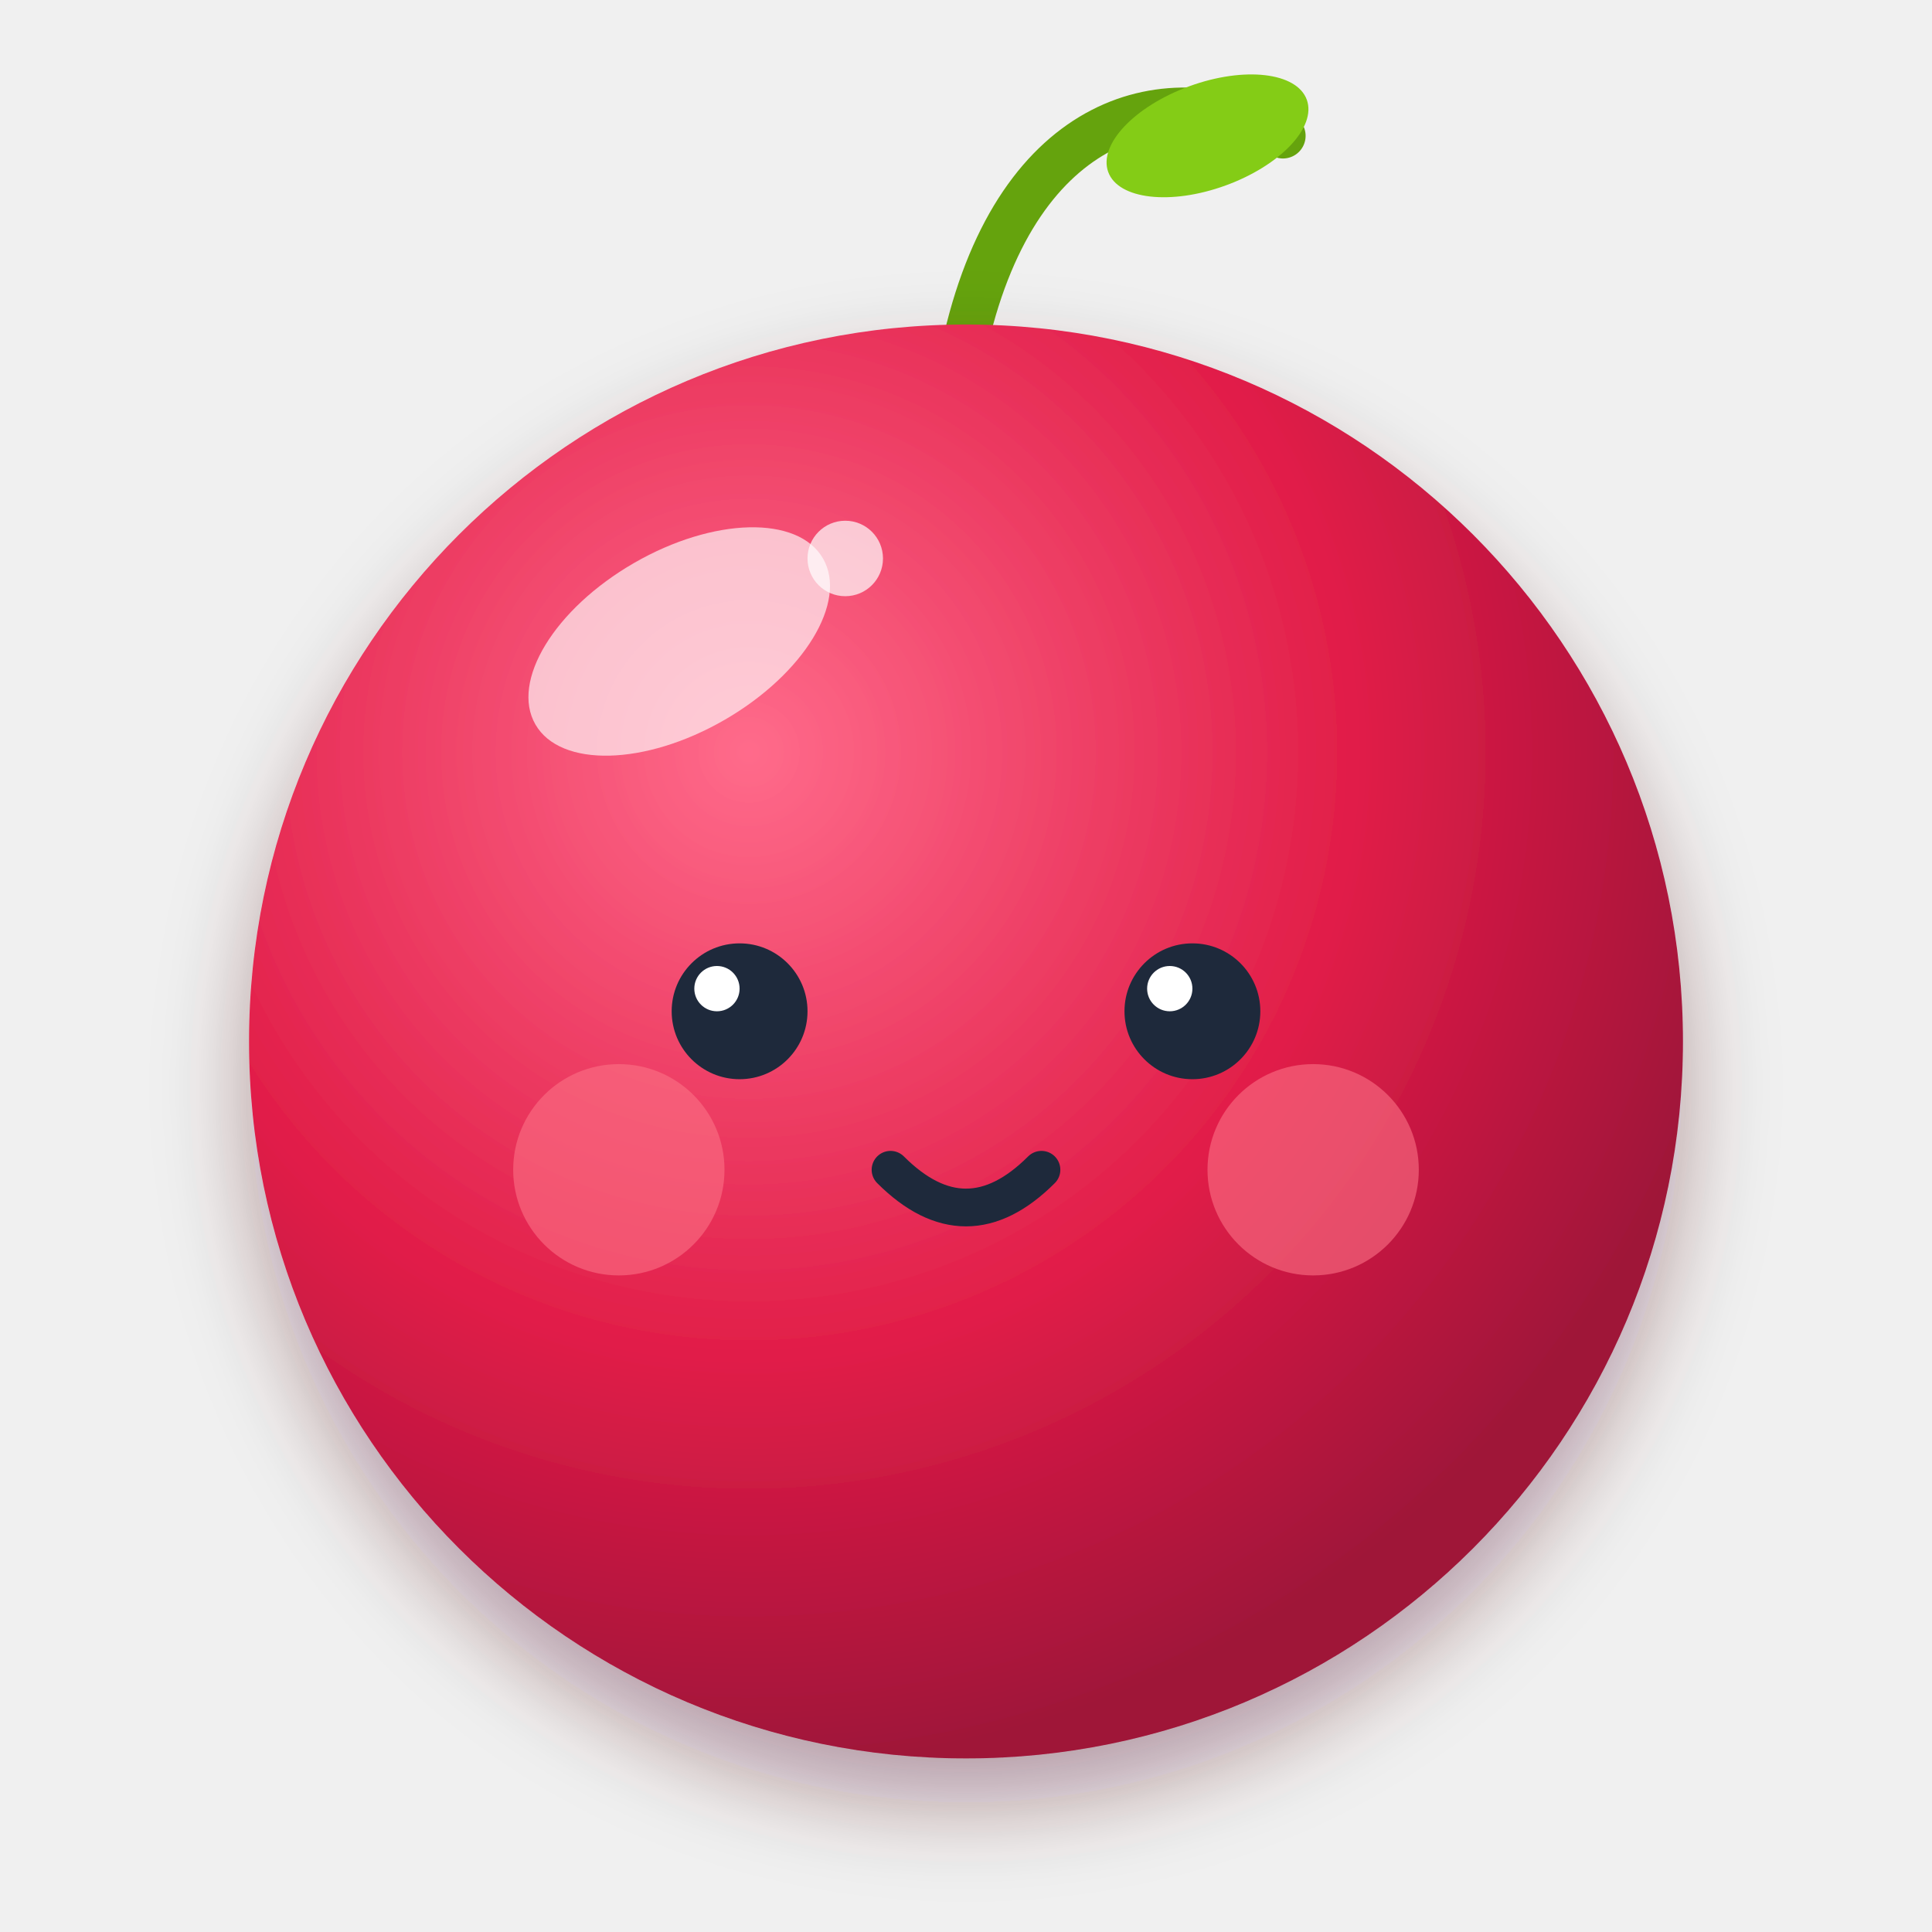
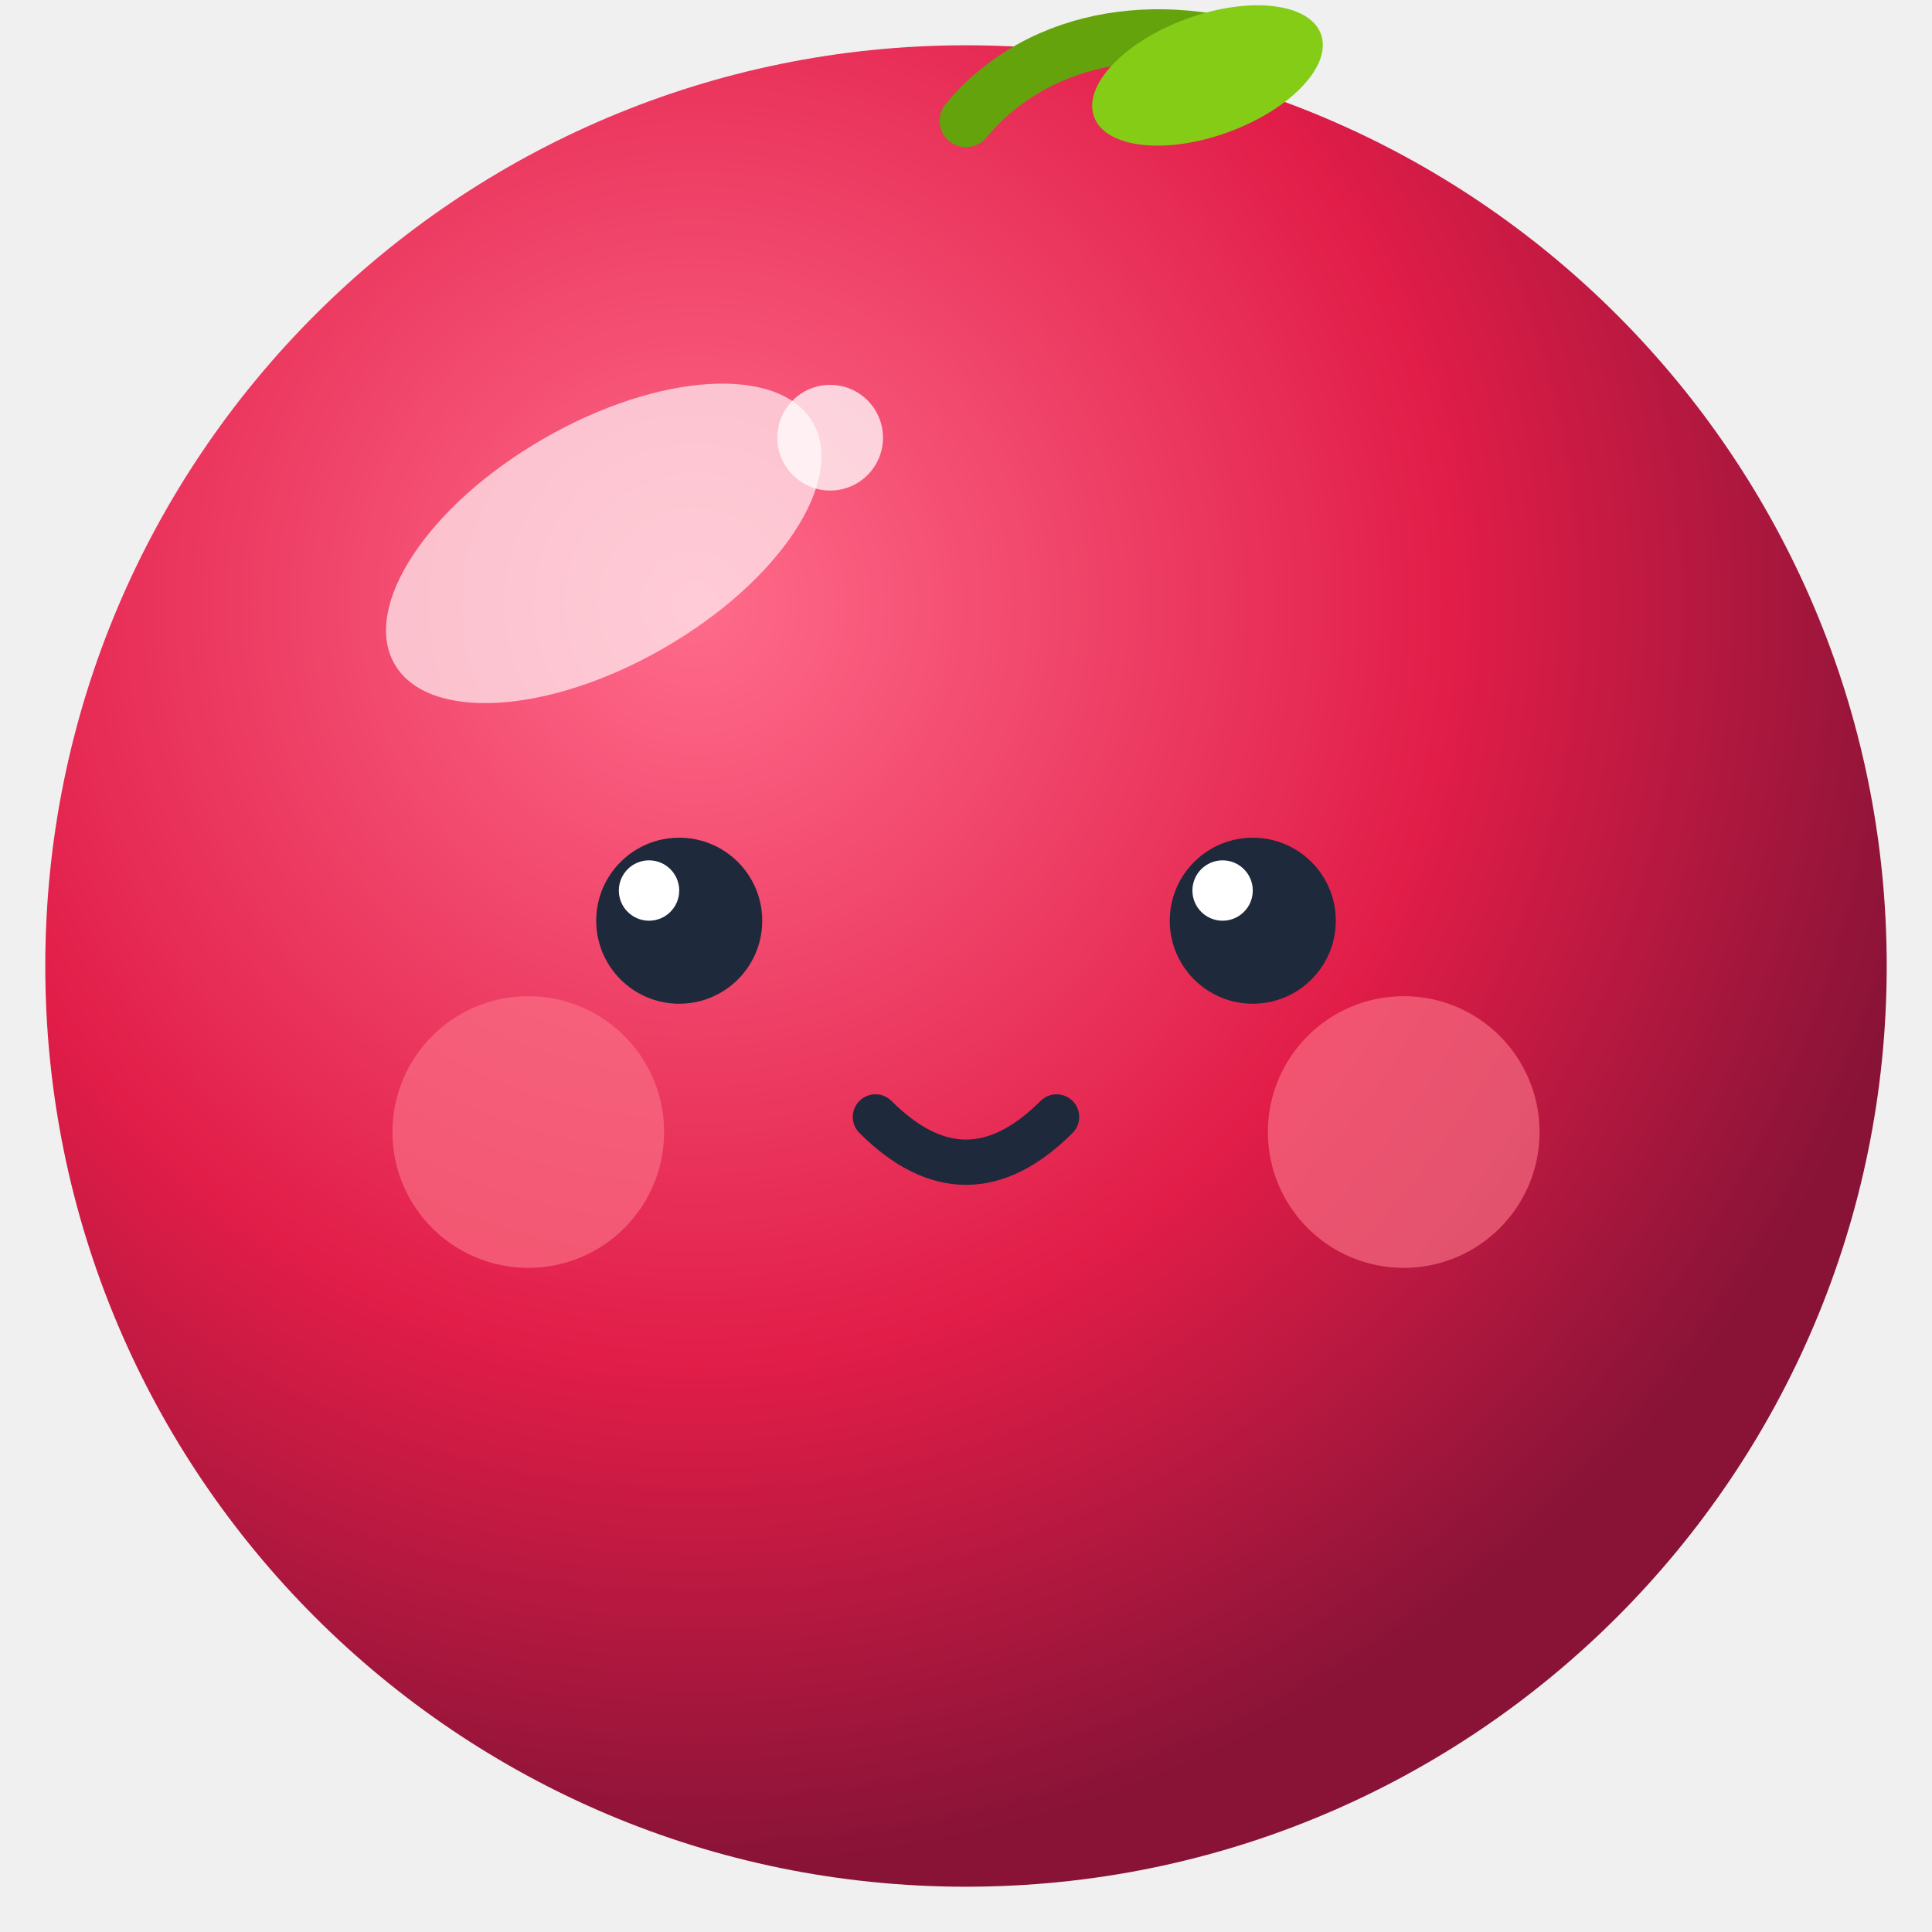
<svg xmlns="http://www.w3.org/2000/svg" viewBox="0 0 256 256" width="256" height="256">
  <defs>
    <radialGradient id="cherryGrad" cx="35%" cy="30%" r="70%">
      <stop offset="0%" stop-color="#ff6b8b" />
      <stop offset="60%" stop-color="#e11d48" />
-       <stop offset="100%" stop-color="#9f1239" />
+       <stop offset="100%" stop-color="#881337" />
    </radialGradient>
-     <filter id="shadow" x="-10%" y="-10%" width="120%" height="120%">
-       <feDropShadow dx="0" dy="6" stdDeviation="6" flood-color="#4c0519" flood-opacity="0.35" />
-     </filter>
  </defs>
-   <path d="M128,45 C135,15 155,10 170,18" fill="none" stroke="#65a30d" stroke-width="6" stroke-linecap="round" />
-   <ellipse cx="160" cy="18" rx="14" ry="7" fill="#84cc16" transform="rotate(-20 160 18)" />
-   <circle cx="128" cy="138" r="95" fill="url(#cherryGrad)" filter="url(#shadow)" />
-   <ellipse cx="90" cy="85" rx="22" ry="12" fill="#ffffff" opacity="0.65" transform="rotate(-30 90 85)" />
-   <circle cx="112" cy="74" r="5" fill="#ffffff" opacity="0.7" />
-   <circle cx="82" cy="155" r="14" fill="#fb7185" opacity="0.6" />
-   <circle cx="174" cy="155" r="14" fill="#fb7185" opacity="0.6" />
-   <circle cx="98" cy="134" r="9" fill="#1e293b" />
-   <circle cx="95" cy="131" r="3" fill="#ffffff" />
-   <circle cx="158" cy="134" r="9" fill="#1e293b" />
-   <circle cx="155" cy="131" r="3" fill="#ffffff" />
-   <path d="M118,155 Q128,165 138,155" fill="none" stroke="#1e293b" stroke-width="5" stroke-linecap="round" />
+   <circle cx="128" cy="128" r="122" fill="url(#cherryGrad)" />
+   <ellipse cx="80" cy="72" rx="32" ry="16" fill="#ffffff" opacity="0.65" transform="rotate(-30 80 72)" />
+   <circle cx="110" cy="58" r="7" fill="#ffffff" opacity="0.75" />
+   <path d="M128,16 C138,4 155,2 170,8" fill="none" stroke="#65a30d" stroke-width="7" stroke-linecap="round" />
+   <ellipse cx="160" cy="10" rx="16" ry="8" fill="#84cc16" transform="rotate(-20 160 10)" />
+   <circle cx="70" cy="150" r="18" fill="#fb7185" opacity="0.65" />
+   <circle cx="186" cy="150" r="18" fill="#fb7185" opacity="0.65" />
+   <circle cx="90" cy="122" r="11" fill="#1e293b" />
+   <circle cx="86" cy="118" r="4" fill="#ffffff" />
+   <circle cx="166" cy="122" r="11" fill="#1e293b" />
+   <circle cx="162" cy="118" r="4" fill="#ffffff" />
+   <path d="M116,148 Q128,160 140,148" fill="none" stroke="#1e293b" stroke-width="6" stroke-linecap="round" />
</svg>
